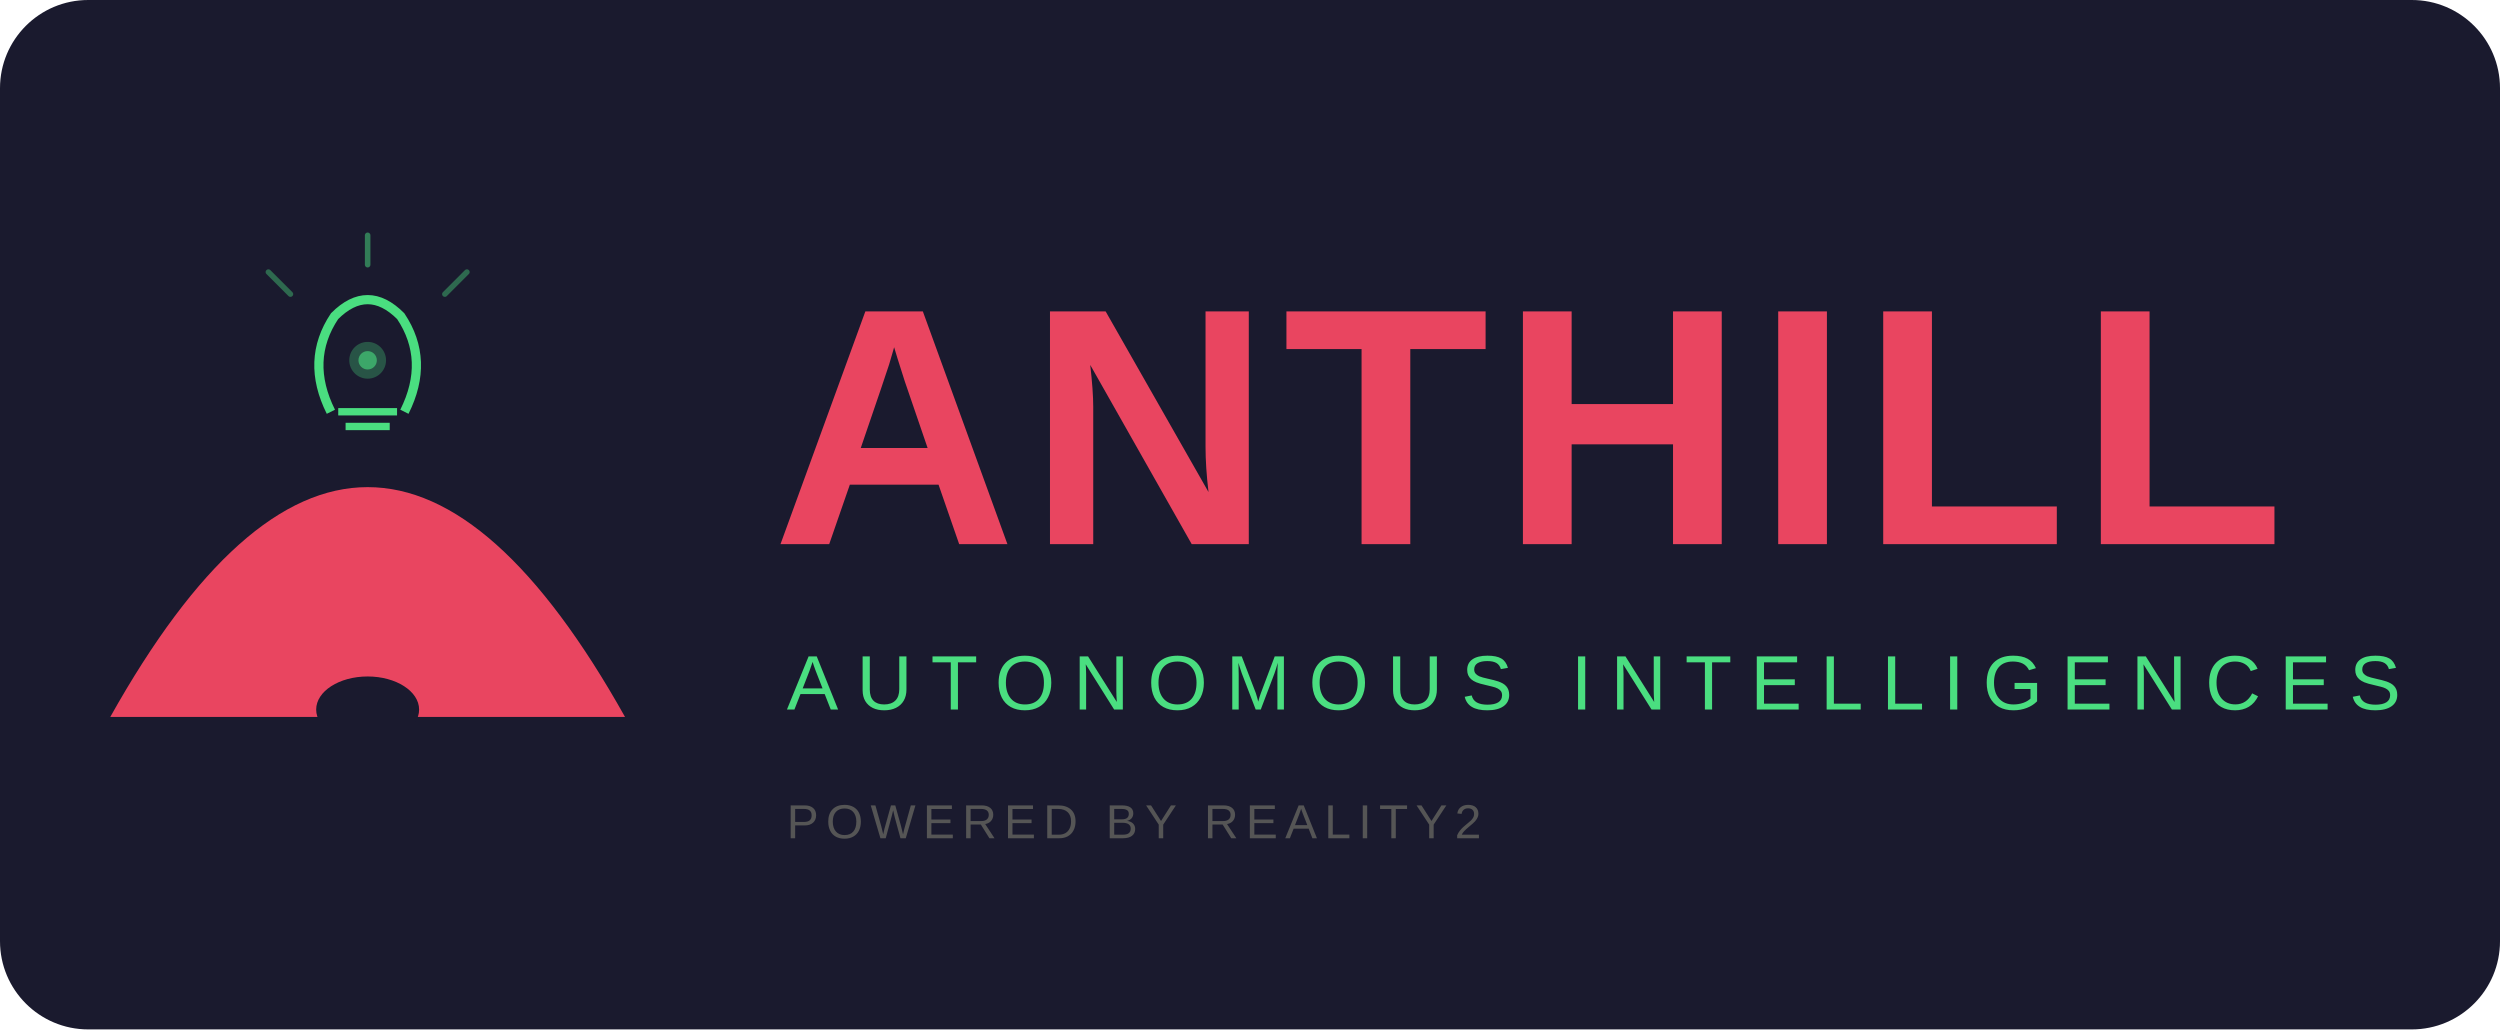
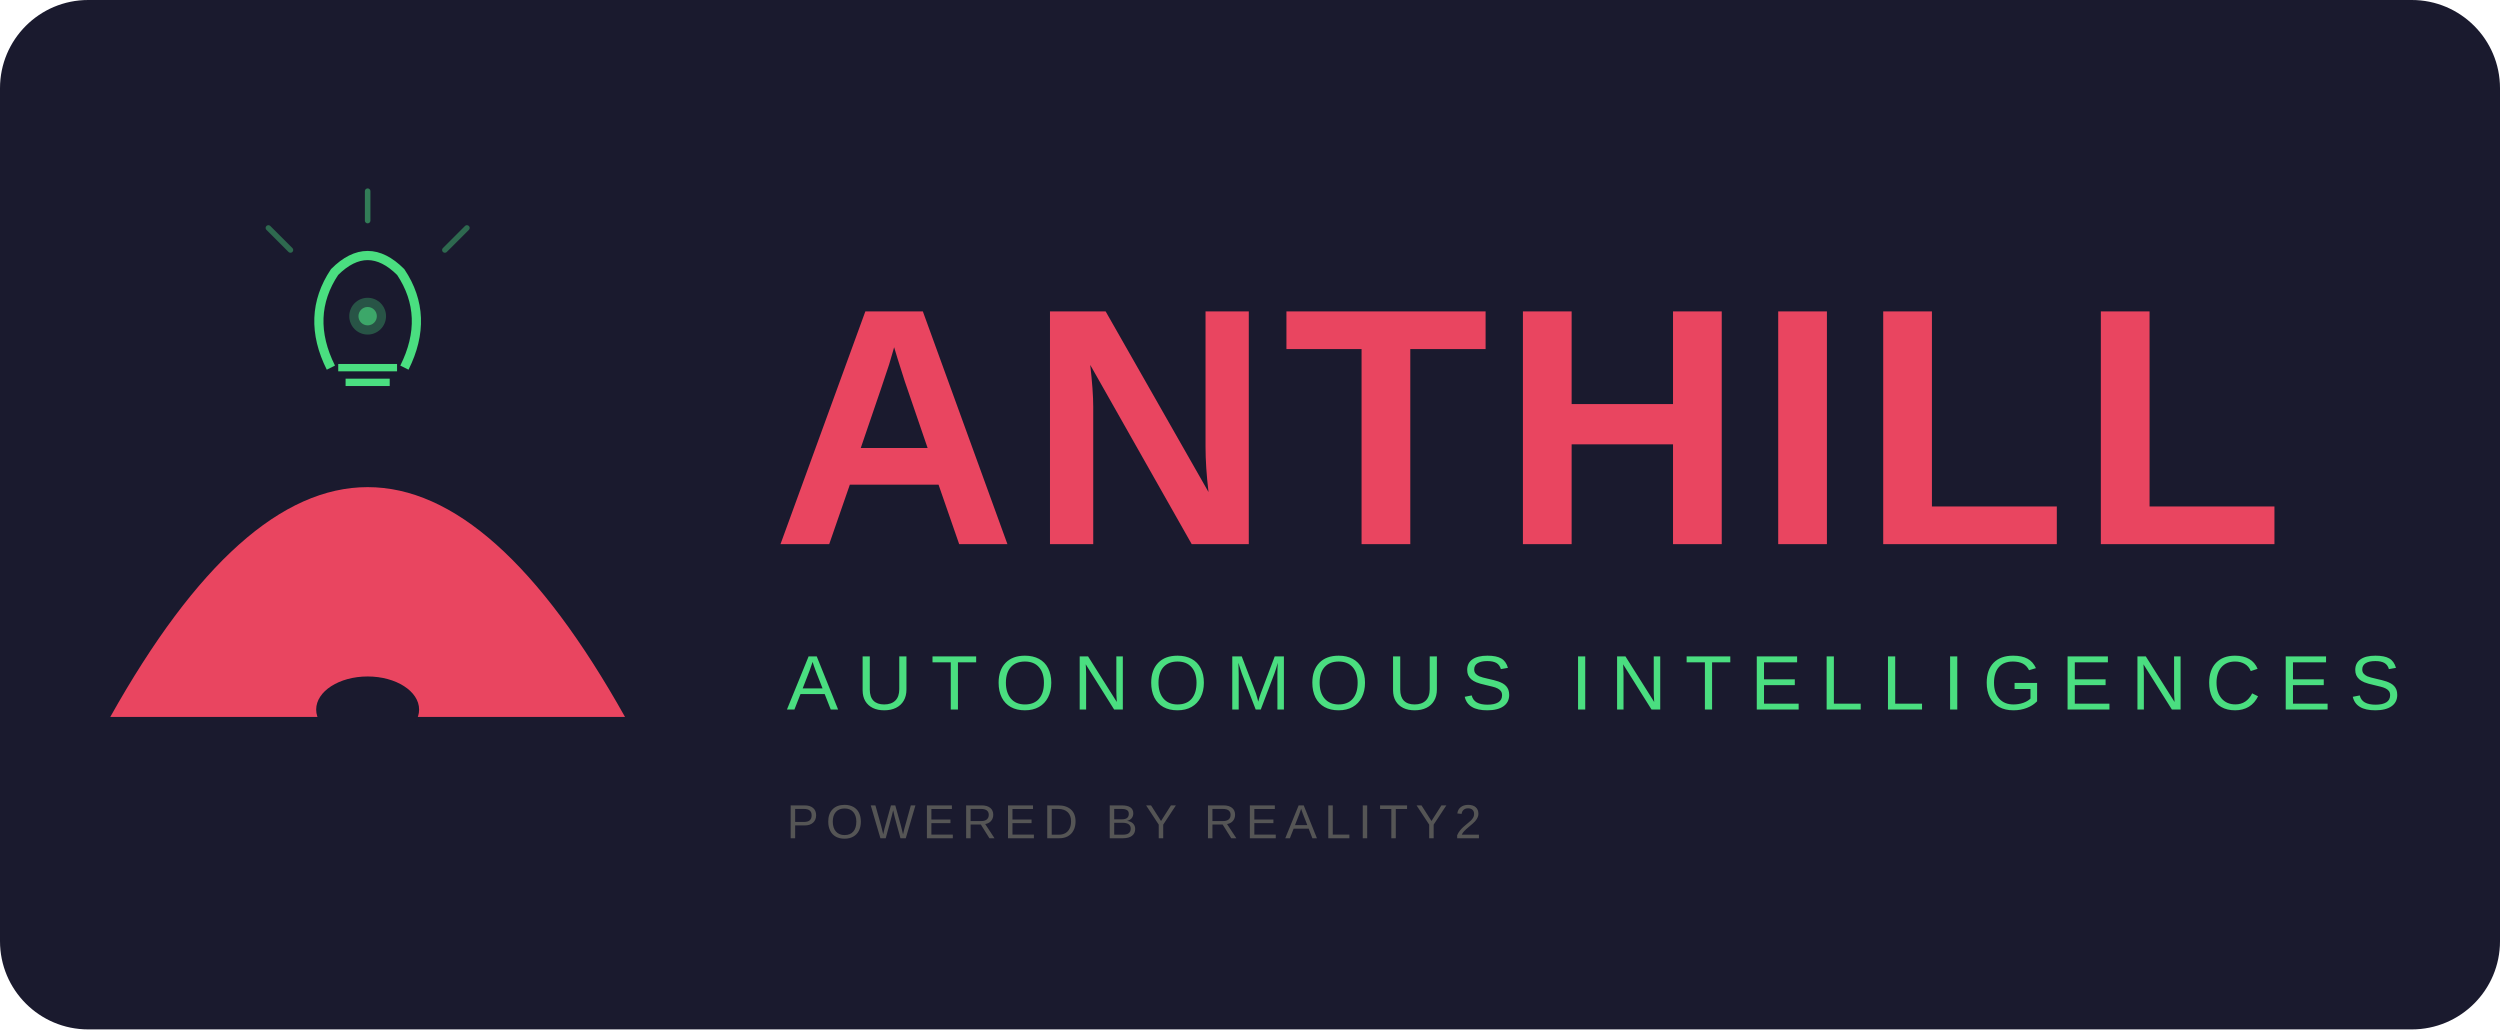
<svg xmlns="http://www.w3.org/2000/svg" viewBox="0 0 680 280" width="680" height="280">
  <rect width="680" height="280" rx="24" fill="#1a1a2e" />
  <path d="M30,195 Q100,70 170,195" fill="#e94560" />
  <ellipse cx="100" cy="193" rx="14" ry="9" fill="#1a1a2e" />
-   <path d="M90,112 Q83,98 91,86 Q100,77 109,86 Q117,98 110,112" fill="none" stroke="#4ade80" stroke-width="2.5" />
-   <line x1="92" y1="112" x2="108" y2="112" stroke="#4ade80" stroke-width="2" />
-   <line x1="94" y1="116" x2="106" y2="116" stroke="#4ade80" stroke-width="2" />
-   <circle cx="100" cy="98" r="5" fill="#4ade80" opacity="0.3" />
-   <circle cx="100" cy="98" r="2.5" fill="#4ade80" opacity="0.6" />
-   <line x1="100" y1="72" x2="100" y2="64" stroke="#4ade80" stroke-width="1.5" opacity="0.5" stroke-linecap="round" />
-   <line x1="79" y1="80" x2="73" y2="74" stroke="#4ade80" stroke-width="1.5" opacity="0.4" stroke-linecap="round" />
-   <line x1="121" y1="80" x2="127" y2="74" stroke="#4ade80" stroke-width="1.5" opacity="0.4" stroke-linecap="round" />
+   <path d="M90,100 Q83,86 91,74 Q100,65 109,74 Q117,86 110,100" fill="none" stroke="#4ade80" stroke-width="2.5" />
+   <line x1="92" y1="100" x2="108" y2="100" stroke="#4ade80" stroke-width="2" />
+   <line x1="94" y1="104" x2="106" y2="104" stroke="#4ade80" stroke-width="2" />
+   <circle cx="100" cy="86" r="5" fill="#4ade80" opacity="0.3" />
+   <circle cx="100" cy="86" r="2.5" fill="#4ade80" opacity="0.6" />
+   <line x1="100" y1="60" x2="100" y2="52" stroke="#4ade80" stroke-width="1.5" opacity="0.5" stroke-linecap="round" />
+   <line x1="79" y1="68" x2="73" y2="62" stroke="#4ade80" stroke-width="1.5" opacity="0.4" stroke-linecap="round" />
+   <line x1="121" y1="68" x2="127" y2="62" stroke="#4ade80" stroke-width="1.5" opacity="0.4" stroke-linecap="round" />
  <text x="210" y="148" font-family="Arial,Helvetica,sans-serif" font-weight="bold" font-size="92" fill="#e94560" letter-spacing="3">ANTHILL</text>
  <text x="214" y="193" font-family="Arial,Helvetica,sans-serif" font-size="21" fill="#4ade80" letter-spacing="5">AUTONOMOUS INTELLIGENCES</text>
  <text x="214" y="228" font-family="Arial,Helvetica,sans-serif" font-size="13" fill="#555" letter-spacing="2">POWERED BY REALITY2</text>
</svg>
